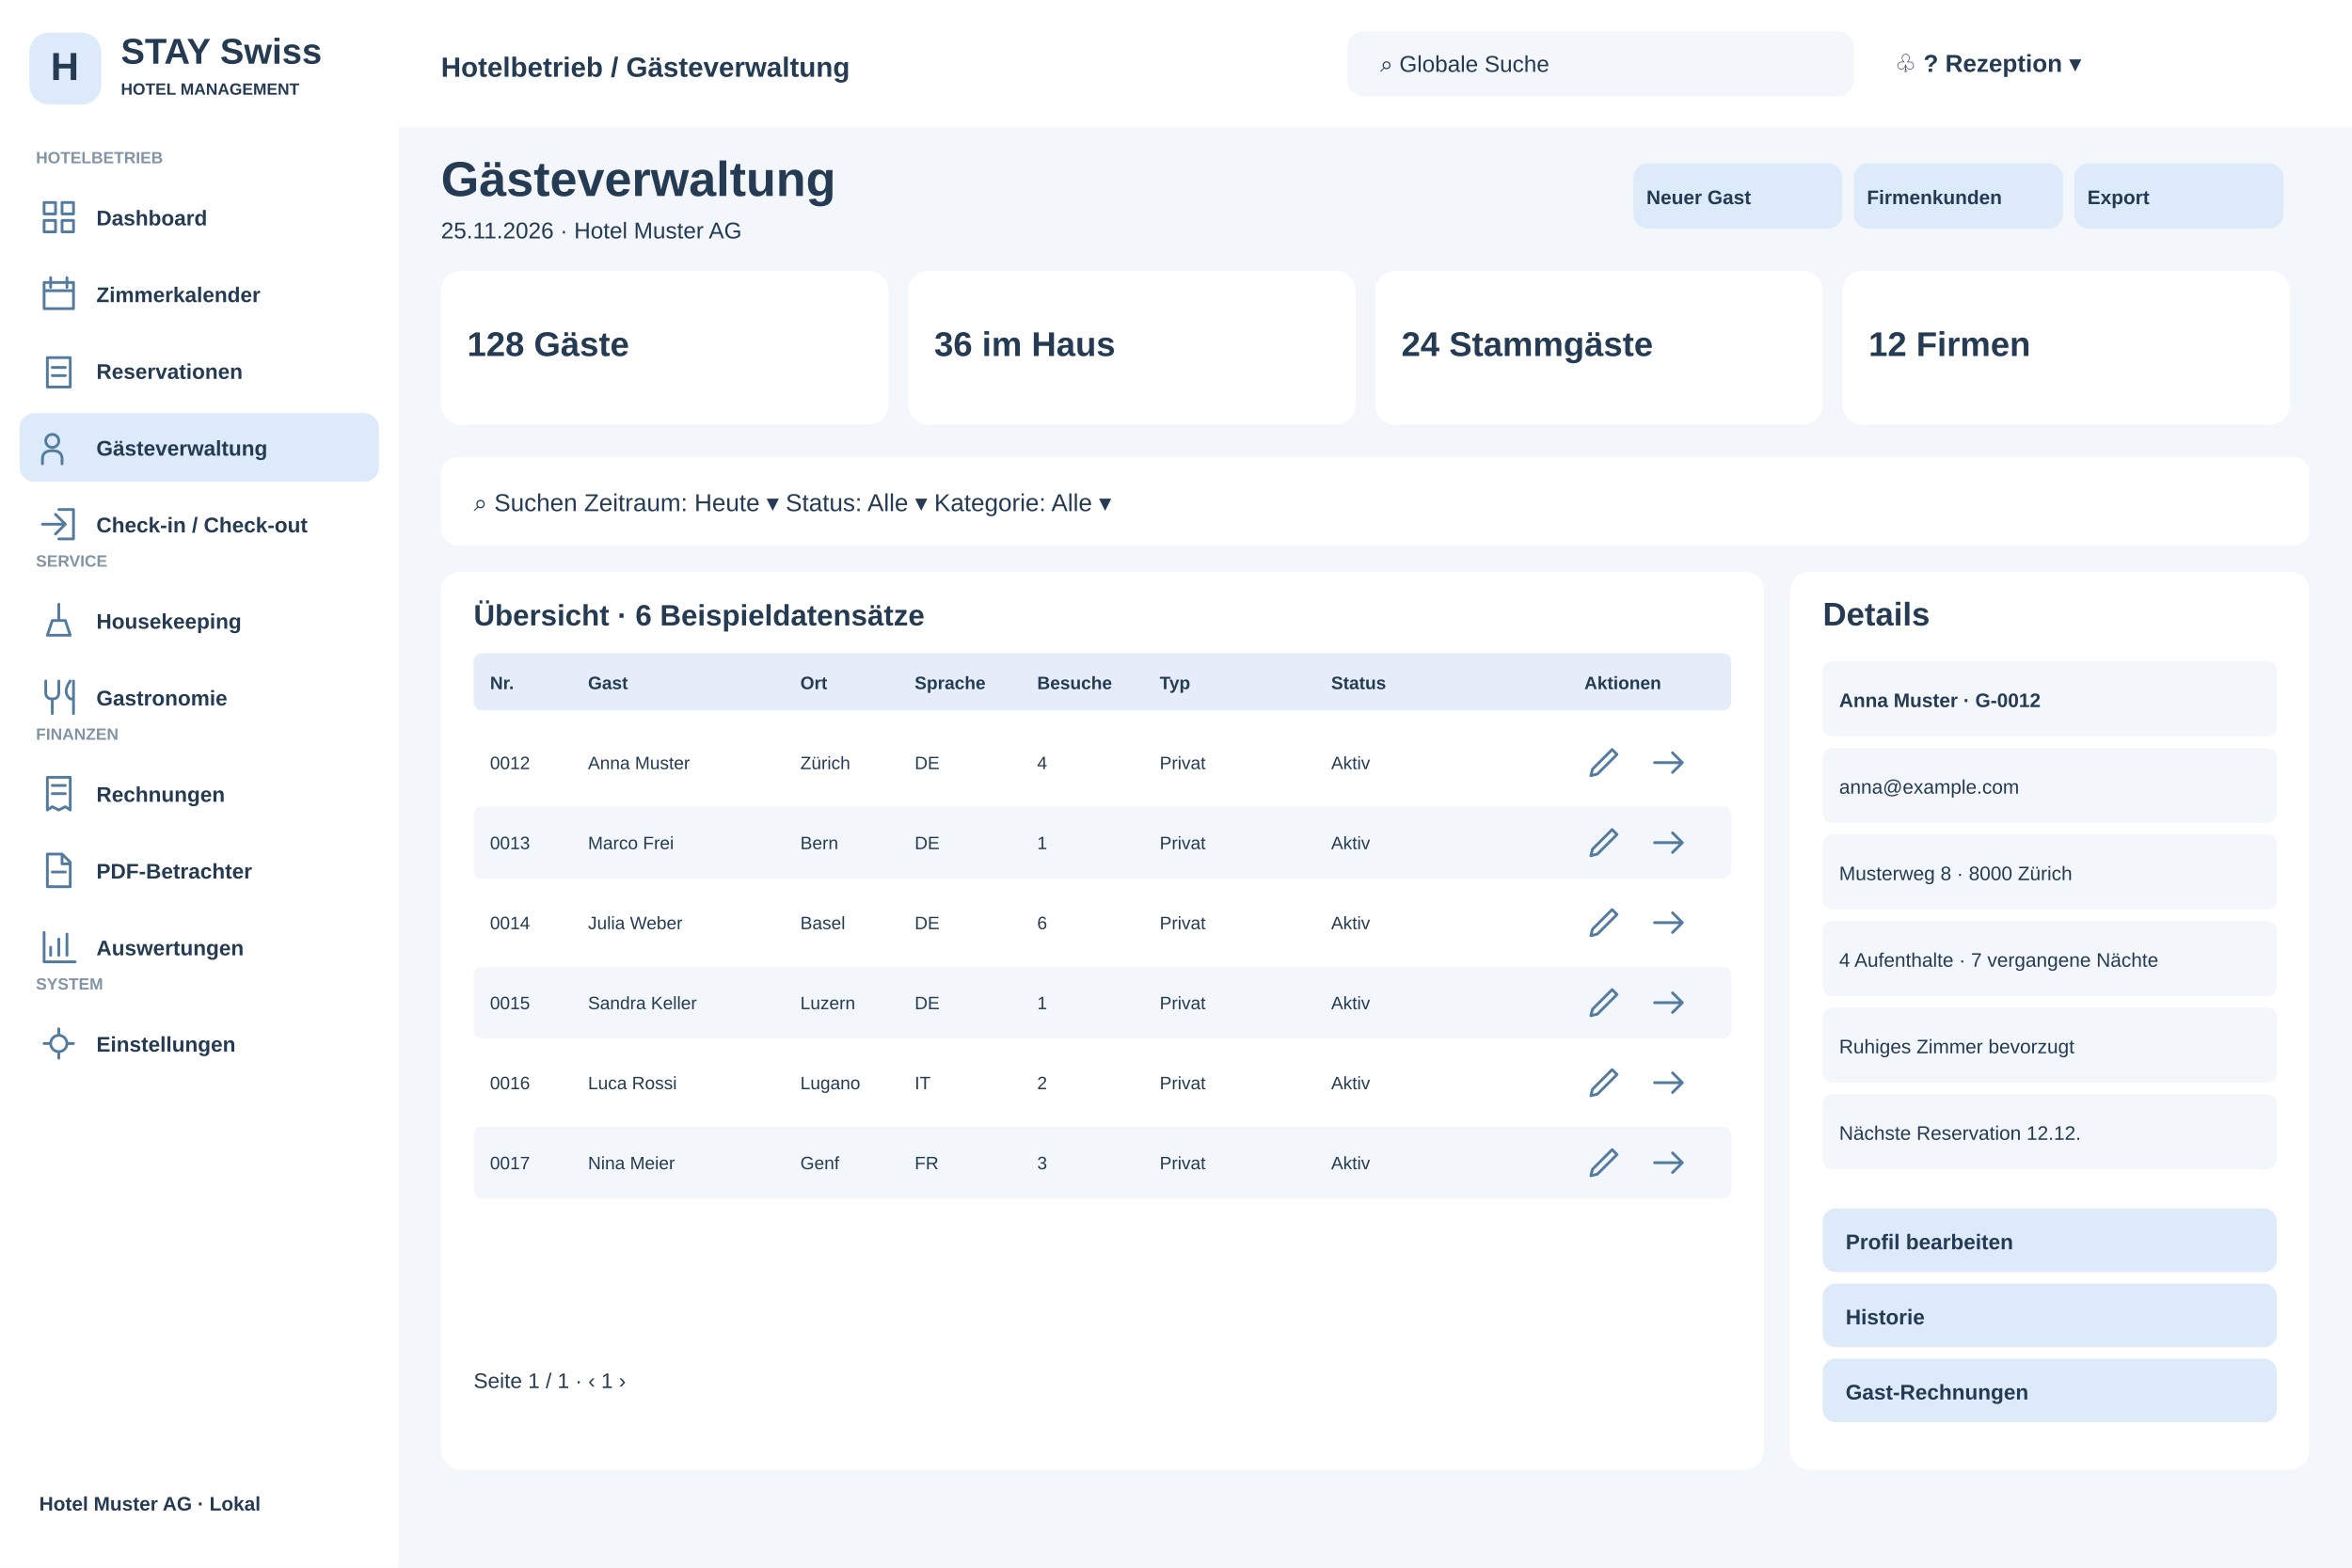
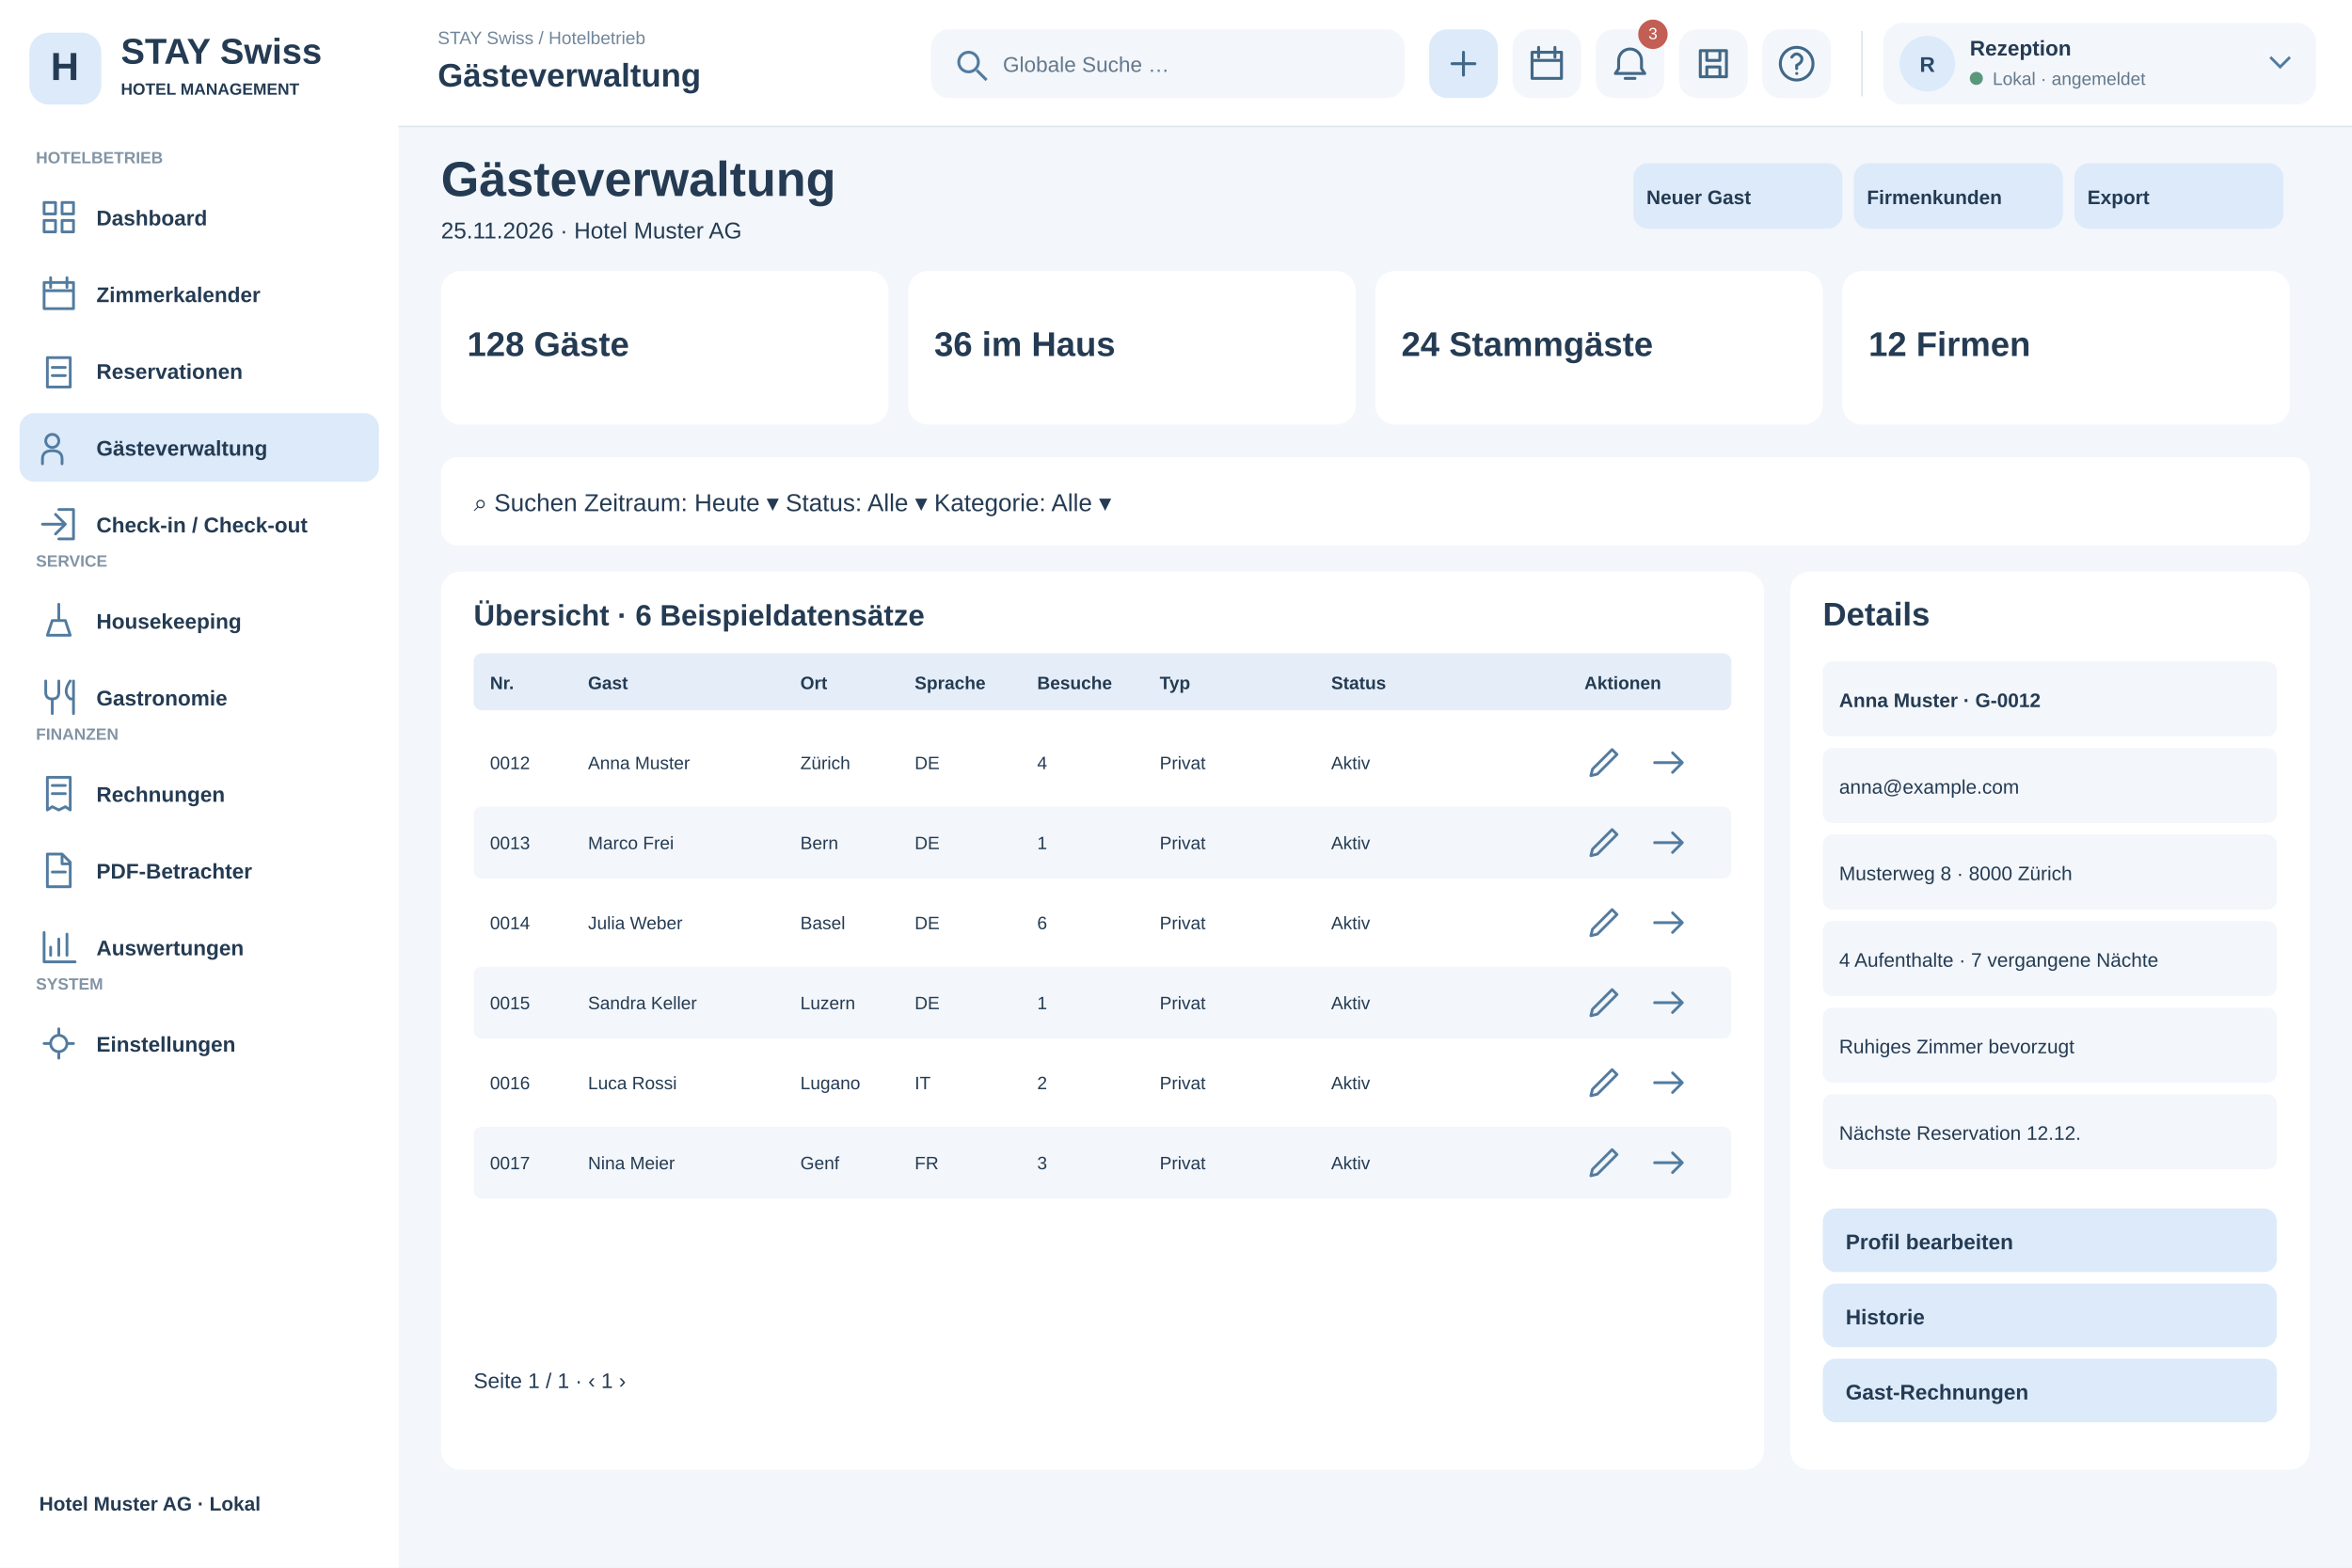
<svg xmlns="http://www.w3.org/2000/svg" width="1440" height="960" viewBox="0 0 1440 960">
  <rect x="0" y="0" width="1440" height="960" fill="#f3f6fa" rx="0" />
  <rect x="0" y="0" width="244" height="960" fill="#fff" rx="0" />
  <rect x="18" y="20" width="44" height="44" fill="#dceafa" rx="12" />
  <text x="31" y="49" font-family="Arial,sans-serif" font-size="24" font-weight="700" fill="#243b53">H</text>
  <text x="74" y="39" font-family="Arial,sans-serif" font-size="22" font-weight="700" fill="#243b53">STAY Swiss</text>
  <text x="74" y="58" font-family="Arial,sans-serif" font-size="10" font-weight="600" fill="#243b53">HOTEL MANAGEMENT</text>
  <text x="22" y="100" font-family="Arial,sans-serif" font-size="10" font-weight="700" fill="#8294a5">HOTELBETRIEB</text>
  <rect x="12" y="112" width="220" height="42" fill="#fff" rx="9" />
  <g transform="translate(24,121)" fill="none" stroke="#527b9f" stroke-width="1.7" stroke-linejoin="round" stroke-linecap="round">
    <path d="M3 3h7v7H3zM14 3h7v7h-7zM3 14h7v7H3zM14 14h7v7h-7z" />
  </g>
  <text x="59" y="138" font-family="Arial,sans-serif" font-size="13" font-weight="600" fill="#243b53">Dashboard</text>
  <rect x="12" y="159" width="220" height="42" fill="#fff" rx="9" />
  <g transform="translate(24,168)" fill="none" stroke="#527b9f" stroke-width="1.7" stroke-linejoin="round" stroke-linecap="round">
    <path d="M3 5h18v16H3zM7 2v6M17 2v6M3 10h18" />
  </g>
  <text x="59" y="185" font-family="Arial,sans-serif" font-size="13" font-weight="600" fill="#243b53">Zimmerkalender</text>
  <rect x="12" y="206" width="220" height="42" fill="#fff" rx="9" />
  <g transform="translate(24,215)" fill="none" stroke="#527b9f" stroke-width="1.7" stroke-linejoin="round" stroke-linecap="round">
    <path d="M5 4h14v18H5zM8 10h8M8 15h8" />
  </g>
  <text x="59" y="232" font-family="Arial,sans-serif" font-size="13" font-weight="600" fill="#243b53">Reservationen</text>
  <rect x="12" y="253" width="220" height="42" fill="#dceafa" rx="9" />
  <g transform="translate(24,262)" fill="none" stroke="#527b9f" stroke-width="1.7" stroke-linejoin="round" stroke-linecap="round">
    <path d="M8 12a4 4 0 1 0 0-8a4 4 0 1 0 0 8M2 22v-3q0-5 6-5t6 5v3" />
  </g>
  <text x="59" y="279" font-family="Arial,sans-serif" font-size="13" font-weight="600" fill="#243b53">Gästeverwaltung</text>
  <rect x="12" y="300" width="220" height="42" fill="#fff" rx="9" />
  <g transform="translate(24,309)" fill="none" stroke="#527b9f" stroke-width="1.7" stroke-linejoin="round" stroke-linecap="round">
    <path d="M12 3h9v18h-9M2 12h14M10 6l6 6-6 6" />
  </g>
  <text x="59" y="326" font-family="Arial,sans-serif" font-size="13" font-weight="600" fill="#243b53">Check-in / Check-out</text>
  <text x="22" y="347" font-family="Arial,sans-serif" font-size="10" font-weight="700" fill="#8294a5">SERVICE</text>
  <rect x="12" y="359" width="220" height="42" fill="#fff" rx="9" />
  <g transform="translate(24,368)" fill="none" stroke="#527b9f" stroke-width="1.7" stroke-linejoin="round" stroke-linecap="round">
    <path d="M5 21h14l-3-9H8zM12 12V2" />
  </g>
  <text x="59" y="385" font-family="Arial,sans-serif" font-size="13" font-weight="600" fill="#243b53">Housekeeping</text>
  <rect x="12" y="406" width="220" height="42" fill="#fff" rx="9" />
  <g transform="translate(24,415)" fill="none" stroke="#527b9f" stroke-width="1.7" stroke-linejoin="round" stroke-linecap="round">
    <path d="M4 2v7q0 4 4 4t4-4V2M8 13v9M19 2q-5 7 0 11h2M21 2v20" />
  </g>
  <text x="59" y="432" font-family="Arial,sans-serif" font-size="13" font-weight="600" fill="#243b53">Gastronomie</text>
  <text x="22" y="453" font-family="Arial,sans-serif" font-size="10" font-weight="700" fill="#8294a5">FINANZEN</text>
  <rect x="12" y="465" width="220" height="42" fill="#fff" rx="9" />
  <g transform="translate(24,474)" fill="none" stroke="#527b9f" stroke-width="1.7" stroke-linejoin="round" stroke-linecap="round">
    <path d="M5 2h14v20l-3-2-4 2-4-2-3 2zM8 7h8M8 12h8" />
  </g>
  <text x="59" y="491" font-family="Arial,sans-serif" font-size="13" font-weight="600" fill="#243b53">Rechnungen</text>
  <rect x="12" y="512" width="220" height="42" fill="#fff" rx="9" />
  <g transform="translate(24,521)" fill="none" stroke="#527b9f" stroke-width="1.7" stroke-linejoin="round" stroke-linecap="round">
    <path d="M5 2h9l5 5v15H5zM14 2v6h5M8 13h8" />
  </g>
  <text x="59" y="538" font-family="Arial,sans-serif" font-size="13" font-weight="600" fill="#243b53">PDF-Betrachter</text>
  <rect x="12" y="559" width="220" height="42" fill="#fff" rx="9" />
  <g transform="translate(24,568)" fill="none" stroke="#527b9f" stroke-width="1.7" stroke-linejoin="round" stroke-linecap="round">
    <path d="M3 3v18h19M7 17v-5M12 17V7M17 17V4" />
  </g>
  <text x="59" y="585" font-family="Arial,sans-serif" font-size="13" font-weight="600" fill="#243b53">Auswertungen</text>
  <text x="22" y="606" font-family="Arial,sans-serif" font-size="10" font-weight="700" fill="#8294a5">SYSTEM</text>
  <rect x="12" y="618" width="220" height="42" fill="#fff" rx="9" />
  <g transform="translate(24,627)" fill="none" stroke="#527b9f" stroke-width="1.7" stroke-linejoin="round" stroke-linecap="round">
    <path d="M12 3v3M12 18v3M3 12h3M18 12h3M12 7a5 5 0 1 0 0 10a5 5 0 1 0 0-10" />
  </g>
  <text x="59" y="644" font-family="Arial,sans-serif" font-size="13" font-weight="600" fill="#243b53">Einstellungen</text>
  <text x="24" y="925" font-family="Arial,sans-serif" font-size="12" font-weight="600" fill="#243b53">Hotel Muster AG · Lokal</text>
  <rect x="244" y="0" width="1196" height="78" fill="#fff" rx="0" />
  <text x="270" y="47" font-family="Arial,sans-serif" font-size="17" font-weight="700" fill="#243b53">Hotelbetrieb / Gästeverwaltung</text>
  <rect x="825" y="19" width="310" height="40" fill="#f3f6fa" rx="10" />
  <text x="845" y="44" font-family="Arial,sans-serif" font-size="14" font-weight="400" fill="#243b53">⌕  Globale Suche</text>
  <text x="1160" y="44" font-family="Arial,sans-serif" font-size="15" font-weight="700" fill="#243b53">♧     ?     Rezeption ▾</text>
  <text x="270" y="120" font-family="Arial,sans-serif" font-size="30" font-weight="700" fill="#243b53">Gästeverwaltung</text>
  <text x="270" y="146" font-family="Arial,sans-serif" font-size="14" font-weight="400" fill="#243b53">25.11.2026 · Hotel Muster AG</text>
  <rect x="1000" y="100" width="128" height="40" fill="#dceafa" rx="9" />
  <text x="1008" y="125" font-family="Arial,sans-serif" font-size="12" font-weight="700" fill="#243b53">Neuer Gast</text>
  <rect x="1135" y="100" width="128" height="40" fill="#dceafa" rx="9" />
  <text x="1143" y="125" font-family="Arial,sans-serif" font-size="12" font-weight="700" fill="#243b53">Firmenkunden</text>
  <rect x="1270" y="100" width="128" height="40" fill="#dceafa" rx="9" />
  <text x="1278" y="125" font-family="Arial,sans-serif" font-size="12" font-weight="700" fill="#243b53">Export</text>
  <rect x="270" y="166" width="274" height="94" fill="#fff" rx="12" />
  <text x="286" y="218" font-family="Arial,sans-serif" font-size="21" font-weight="700" fill="#243b53">128 Gäste</text>
  <rect x="556" y="166" width="274" height="94" fill="#fff" rx="12" />
  <text x="572" y="218" font-family="Arial,sans-serif" font-size="21" font-weight="700" fill="#243b53">36 im Haus</text>
  <rect x="842" y="166" width="274" height="94" fill="#fff" rx="12" />
  <text x="858" y="218" font-family="Arial,sans-serif" font-size="21" font-weight="700" fill="#243b53">24 Stammgäste</text>
  <rect x="1128" y="166" width="274" height="94" fill="#fff" rx="12" />
  <text x="1144" y="218" font-family="Arial,sans-serif" font-size="21" font-weight="700" fill="#243b53">12 Firmen</text>
  <rect x="270" y="280" width="1144" height="54" fill="#fff" rx="10" />
  <text x="290" y="313" font-family="Arial,sans-serif" font-size="15" font-weight="400" fill="#243b53">⌕  Suchen                 Zeitraum: Heute ▾                 Status: Alle ▾                 Kategorie: Alle ▾</text>
  <rect x="270" y="350" width="810" height="550" fill="#fff" rx="12" />
  <rect x="1096" y="350" width="318" height="550" fill="#fff" rx="12" />
  <text x="290" y="383" font-family="Arial,sans-serif" font-size="18" font-weight="700" fill="#243b53">Übersicht · 6 Beispieldatensätze</text>
  <rect x="290" y="400" width="770" height="35" fill="#e5eef8" rx="5" />
  <text x="300" y="422" font-family="Arial,sans-serif" font-size="11" font-weight="700" fill="#243b53">Nr.</text>
  <text x="360" y="422" font-family="Arial,sans-serif" font-size="11" font-weight="700" fill="#243b53">Gast</text>
  <text x="490" y="422" font-family="Arial,sans-serif" font-size="11" font-weight="700" fill="#243b53">Ort</text>
  <text x="560" y="422" font-family="Arial,sans-serif" font-size="11" font-weight="700" fill="#243b53">Sprache</text>
  <text x="635" y="422" font-family="Arial,sans-serif" font-size="11" font-weight="700" fill="#243b53">Besuche</text>
  <text x="710" y="422" font-family="Arial,sans-serif" font-size="11" font-weight="700" fill="#243b53">Typ</text>
  <text x="815" y="422" font-family="Arial,sans-serif" font-size="11" font-weight="700" fill="#243b53">Status</text>
  <text x="970" y="422" font-family="Arial,sans-serif" font-size="11" font-weight="700" fill="#243b53">Aktionen</text>
  <rect x="290" y="445" width="770" height="44" fill="#fff" rx="5" />
  <text x="300" y="471" font-family="Arial,sans-serif" font-size="11" font-weight="400" fill="#243b53">0012</text>
  <text x="360" y="471" font-family="Arial,sans-serif" font-size="11" font-weight="400" fill="#243b53">Anna Muster</text>
  <text x="490" y="471" font-family="Arial,sans-serif" font-size="11" font-weight="400" fill="#243b53">Zürich</text>
  <text x="560" y="471" font-family="Arial,sans-serif" font-size="11" font-weight="400" fill="#243b53">DE</text>
  <text x="635" y="471" font-family="Arial,sans-serif" font-size="11" font-weight="400" fill="#243b53">4</text>
  <text x="710" y="471" font-family="Arial,sans-serif" font-size="11" font-weight="400" fill="#243b53">Privat</text>
  <text x="815" y="471" font-family="Arial,sans-serif" font-size="11" font-weight="400" fill="#243b53">Aktiv</text>
  <g transform="translate(970,455)" fill="none" stroke="#527b9f" stroke-width="1.7" stroke-linejoin="round" stroke-linecap="round">
    <path d="M4 20l4-1 12-12-3-3L5 16z" />
  </g>
  <g transform="translate(1010,455)" fill="none" stroke="#527b9f" stroke-width="1.7" stroke-linejoin="round" stroke-linecap="round">
    <path d="M3 12h17M14 6l6 6-6 6" />
  </g>
  <rect x="290" y="494" width="770" height="44" fill="#f3f6fa" rx="5" />
  <text x="300" y="520" font-family="Arial,sans-serif" font-size="11" font-weight="400" fill="#243b53">0013</text>
  <text x="360" y="520" font-family="Arial,sans-serif" font-size="11" font-weight="400" fill="#243b53">Marco Frei</text>
  <text x="490" y="520" font-family="Arial,sans-serif" font-size="11" font-weight="400" fill="#243b53">Bern</text>
  <text x="560" y="520" font-family="Arial,sans-serif" font-size="11" font-weight="400" fill="#243b53">DE</text>
  <text x="635" y="520" font-family="Arial,sans-serif" font-size="11" font-weight="400" fill="#243b53">1</text>
  <text x="710" y="520" font-family="Arial,sans-serif" font-size="11" font-weight="400" fill="#243b53">Privat</text>
  <text x="815" y="520" font-family="Arial,sans-serif" font-size="11" font-weight="400" fill="#243b53">Aktiv</text>
  <g transform="translate(970,504)" fill="none" stroke="#527b9f" stroke-width="1.7" stroke-linejoin="round" stroke-linecap="round">
    <path d="M4 20l4-1 12-12-3-3L5 16z" />
  </g>
  <g transform="translate(1010,504)" fill="none" stroke="#527b9f" stroke-width="1.7" stroke-linejoin="round" stroke-linecap="round">
    <path d="M3 12h17M14 6l6 6-6 6" />
  </g>
  <rect x="290" y="543" width="770" height="44" fill="#fff" rx="5" />
  <text x="300" y="569" font-family="Arial,sans-serif" font-size="11" font-weight="400" fill="#243b53">0014</text>
  <text x="360" y="569" font-family="Arial,sans-serif" font-size="11" font-weight="400" fill="#243b53">Julia Weber</text>
  <text x="490" y="569" font-family="Arial,sans-serif" font-size="11" font-weight="400" fill="#243b53">Basel</text>
  <text x="560" y="569" font-family="Arial,sans-serif" font-size="11" font-weight="400" fill="#243b53">DE</text>
  <text x="635" y="569" font-family="Arial,sans-serif" font-size="11" font-weight="400" fill="#243b53">6</text>
  <text x="710" y="569" font-family="Arial,sans-serif" font-size="11" font-weight="400" fill="#243b53">Privat</text>
  <text x="815" y="569" font-family="Arial,sans-serif" font-size="11" font-weight="400" fill="#243b53">Aktiv</text>
  <g transform="translate(970,553)" fill="none" stroke="#527b9f" stroke-width="1.7" stroke-linejoin="round" stroke-linecap="round">
    <path d="M4 20l4-1 12-12-3-3L5 16z" />
  </g>
  <g transform="translate(1010,553)" fill="none" stroke="#527b9f" stroke-width="1.7" stroke-linejoin="round" stroke-linecap="round">
    <path d="M3 12h17M14 6l6 6-6 6" />
  </g>
  <rect x="290" y="592" width="770" height="44" fill="#f3f6fa" rx="5" />
  <text x="300" y="618" font-family="Arial,sans-serif" font-size="11" font-weight="400" fill="#243b53">0015</text>
  <text x="360" y="618" font-family="Arial,sans-serif" font-size="11" font-weight="400" fill="#243b53">Sandra Keller</text>
  <text x="490" y="618" font-family="Arial,sans-serif" font-size="11" font-weight="400" fill="#243b53">Luzern</text>
  <text x="560" y="618" font-family="Arial,sans-serif" font-size="11" font-weight="400" fill="#243b53">DE</text>
  <text x="635" y="618" font-family="Arial,sans-serif" font-size="11" font-weight="400" fill="#243b53">1</text>
  <text x="710" y="618" font-family="Arial,sans-serif" font-size="11" font-weight="400" fill="#243b53">Privat</text>
  <text x="815" y="618" font-family="Arial,sans-serif" font-size="11" font-weight="400" fill="#243b53">Aktiv</text>
  <g transform="translate(970,602)" fill="none" stroke="#527b9f" stroke-width="1.7" stroke-linejoin="round" stroke-linecap="round">
    <path d="M4 20l4-1 12-12-3-3L5 16z" />
  </g>
  <g transform="translate(1010,602)" fill="none" stroke="#527b9f" stroke-width="1.7" stroke-linejoin="round" stroke-linecap="round">
    <path d="M3 12h17M14 6l6 6-6 6" />
  </g>
  <rect x="290" y="641" width="770" height="44" fill="#fff" rx="5" />
  <text x="300" y="667" font-family="Arial,sans-serif" font-size="11" font-weight="400" fill="#243b53">0016</text>
  <text x="360" y="667" font-family="Arial,sans-serif" font-size="11" font-weight="400" fill="#243b53">Luca Rossi</text>
  <text x="490" y="667" font-family="Arial,sans-serif" font-size="11" font-weight="400" fill="#243b53">Lugano</text>
  <text x="560" y="667" font-family="Arial,sans-serif" font-size="11" font-weight="400" fill="#243b53">IT</text>
  <text x="635" y="667" font-family="Arial,sans-serif" font-size="11" font-weight="400" fill="#243b53">2</text>
  <text x="710" y="667" font-family="Arial,sans-serif" font-size="11" font-weight="400" fill="#243b53">Privat</text>
  <text x="815" y="667" font-family="Arial,sans-serif" font-size="11" font-weight="400" fill="#243b53">Aktiv</text>
  <g transform="translate(970,651)" fill="none" stroke="#527b9f" stroke-width="1.7" stroke-linejoin="round" stroke-linecap="round">
    <path d="M4 20l4-1 12-12-3-3L5 16z" />
  </g>
  <g transform="translate(1010,651)" fill="none" stroke="#527b9f" stroke-width="1.7" stroke-linejoin="round" stroke-linecap="round">
    <path d="M3 12h17M14 6l6 6-6 6" />
  </g>
  <rect x="290" y="690" width="770" height="44" fill="#f3f6fa" rx="5" />
  <text x="300" y="716" font-family="Arial,sans-serif" font-size="11" font-weight="400" fill="#243b53">0017</text>
  <text x="360" y="716" font-family="Arial,sans-serif" font-size="11" font-weight="400" fill="#243b53">Nina Meier</text>
  <text x="490" y="716" font-family="Arial,sans-serif" font-size="11" font-weight="400" fill="#243b53">Genf</text>
  <text x="560" y="716" font-family="Arial,sans-serif" font-size="11" font-weight="400" fill="#243b53">FR</text>
  <text x="635" y="716" font-family="Arial,sans-serif" font-size="11" font-weight="400" fill="#243b53">3</text>
  <text x="710" y="716" font-family="Arial,sans-serif" font-size="11" font-weight="400" fill="#243b53">Privat</text>
  <text x="815" y="716" font-family="Arial,sans-serif" font-size="11" font-weight="400" fill="#243b53">Aktiv</text>
  <g transform="translate(970,700)" fill="none" stroke="#527b9f" stroke-width="1.7" stroke-linejoin="round" stroke-linecap="round">
    <path d="M4 20l4-1 12-12-3-3L5 16z" />
  </g>
  <g transform="translate(1010,700)" fill="none" stroke="#527b9f" stroke-width="1.7" stroke-linejoin="round" stroke-linecap="round">
    <path d="M3 12h17M14 6l6 6-6 6" />
  </g>
  <text x="290" y="850" font-family="Arial,sans-serif" font-size="13" font-weight="400" fill="#243b53">Seite 1 / 1 · ‹  1  ›</text>
  <text x="1116" y="383" font-family="Arial,sans-serif" font-size="20" font-weight="700" fill="#243b53">Details</text>
  <rect x="1116" y="405" width="278" height="46" fill="#f3f6fa" rx="6" />
  <text x="1126" y="433" font-family="Arial,sans-serif" font-size="12" font-weight="700" fill="#243b53">Anna Muster · G-0012</text>
  <rect x="1116" y="458" width="278" height="46" fill="#f3f6fa" rx="6" />
  <text x="1126" y="486" font-family="Arial,sans-serif" font-size="12" font-weight="400" fill="#243b53">anna@example.com</text>
  <rect x="1116" y="511" width="278" height="46" fill="#f3f6fa" rx="6" />
  <text x="1126" y="539" font-family="Arial,sans-serif" font-size="12" font-weight="400" fill="#243b53">Musterweg 8 · 8000 Zürich</text>
  <rect x="1116" y="564" width="278" height="46" fill="#f3f6fa" rx="6" />
  <text x="1126" y="592" font-family="Arial,sans-serif" font-size="12" font-weight="400" fill="#243b53">4 Aufenthalte · 7 vergangene Nächte</text>
  <rect x="1116" y="617" width="278" height="46" fill="#f3f6fa" rx="6" />
  <text x="1126" y="645" font-family="Arial,sans-serif" font-size="12" font-weight="400" fill="#243b53">Ruhiges Zimmer bevorzugt</text>
  <rect x="1116" y="670" width="278" height="46" fill="#f3f6fa" rx="6" />
  <text x="1126" y="698" font-family="Arial,sans-serif" font-size="12" font-weight="400" fill="#243b53">Nächste Reservation 12.12.</text>
  <rect x="1116" y="740" width="278" height="39" fill="#dceafa" rx="8" />
  <text x="1130" y="765" font-family="Arial,sans-serif" font-size="13" font-weight="700" fill="#243b53">Profil bearbeiten</text>
  <rect x="1116" y="786" width="278" height="39" fill="#dceafa" rx="8" />
  <text x="1130" y="811" font-family="Arial,sans-serif" font-size="13" font-weight="700" fill="#243b53">Historie</text>
  <rect x="1116" y="832" width="278" height="39" fill="#dceafa" rx="8" />
  <text x="1130" y="857" font-family="Arial,sans-serif" font-size="13" font-weight="700" fill="#243b53">Gast-Rechnungen</text>
+   <g id="premium-header">
+     <style>.header-action:hover rect,.header-action:focus rect{fill:#c5dff4}.header-action{cursor:pointer}.header-action:focus{outline:none}</style>
+     <rect x="244" y="0" width="1196" height="78" fill="#fff" />
+     <path d="M244 77.5H1440" stroke="#dce5ee" />
+     <text x="268" y="27" font-family="Arial" font-size="11" fill="#71869a">STAY Swiss / Hotelbetrieb</text>
+     <text x="268" y="53" font-family="Arial" font-size="20" font-weight="700" fill="#243b53">Gästeverwaltung</text>
+     <g class="header-action" tabindex="0" aria-label="Globale Suche">
+       <rect x="570" y="18" width="290" height="42" rx="11" fill="#f3f6fa" />
+       <g transform="translate(584,29)" stroke="#527b9f" fill="none" stroke-width="1.8">
+         <circle cx="9" cy="9" r="6" />
+         <path d="M14 14l6 6" />
+       </g>
+       <text x="614" y="44" font-family="Arial" font-size="13" fill="#64788c">Globale Suche …</text>
+     </g>
+     <g class="header-action" tabindex="0" aria-label="Neue Reservation">
+       <rect x="875" y="18" width="42" height="42" rx="11" fill="#dceafa" />
+       <g transform="translate(884,27)" stroke="#416887" fill="none" stroke-width="1.8" stroke-linecap="round" stroke-linejoin="round">
+         <path d="M12 5v14M5 12h14" />
+       </g>
+     </g>
+     <g class="header-action" tabindex="0" aria-label="Tageskalender">
+       <rect x="926" y="18" width="42" height="42" rx="11" fill="#f3f6fa" />
+       <g transform="translate(935,27)" stroke="#416887" fill="none" stroke-width="1.8" stroke-linecap="round" stroke-linejoin="round">
+         <path d="M3 5h18v16H3zM7 2v6M17 2v6M3 10h18" />
+       </g>
+     </g>
+     <g class="header-action" tabindex="0" aria-label="Benachrichtigungen">
+       <rect x="977" y="18" width="42" height="42" rx="11" fill="#f3f6fa" />
+       <g transform="translate(986,27)" stroke="#416887" fill="none" stroke-width="1.8" stroke-linecap="round" stroke-linejoin="round">
+         <path d="M12 3a7 7 0 0 0-7 7v5l-2 3h18l-2-3v-5a7 7 0 0 0-7-7M9 21h6" />
+       </g>
+       <circle cx="1012" cy="21" r="9" fill="#c35e55" />
+       <text x="1012" y="24" font-family="Arial" font-size="10" text-anchor="middle" fill="#fff">3</text>
+     </g>
+     <g class="header-action" tabindex="0" aria-label="Datensicherung">
+       <rect x="1028" y="18" width="42" height="42" rx="11" fill="#f3f6fa" />
+       <g transform="translate(1037,27)" stroke="#416887" fill="none" stroke-width="1.8" stroke-linecap="round" stroke-linejoin="round">
+         <path d="M4 4h16v16H4zM8 4v6h8V4M8 20v-6h8v6" />
+       </g>
+     </g>
+     <g class="header-action" tabindex="0" aria-label="Hilfe">
+       <rect x="1079" y="18" width="42" height="42" rx="11" fill="#f3f6fa" />
+       <g transform="translate(1088,27)" stroke="#416887" fill="none" stroke-width="1.8" stroke-linecap="round" stroke-linejoin="round">
+         <path d="M12 2a10 10 0 1 0 0 20a10 10 0 1 0 0-20M9 8q3-4 6 0q1 3-3 5v2M12 18h.1" />
+       </g>
+     </g>
+     <path d="M1140 19v40" stroke="#dce5ee" />
+     <g class="header-action" tabindex="0" aria-label="Benutzerprofil und Abmelden">
+       <rect x="1153" y="14" width="265" height="50" rx="12" fill="#f3f6fa" />
+       <circle cx="1180" cy="39" r="17" fill="#dceafa" />
+       <text x="1180" y="44" text-anchor="middle" font-family="Arial" font-size="13" font-weight="700" fill="#284a6b">R</text>
+       <text x="1206" y="34" font-family="Arial" font-size="13" font-weight="700" fill="#243b53">Rezeption</text>
+       <circle cx="1210" cy="48" r="4" fill="#58977b" />
+       <text x="1220" y="52" font-family="Arial" font-size="11" fill="#64788c">Lokal · angemeldet</text>
+       <path d="M1390 35l6 6 6-6" fill="none" stroke="#527b9f" stroke-width="1.7" />
+     </g>
+   </g>
</svg>
